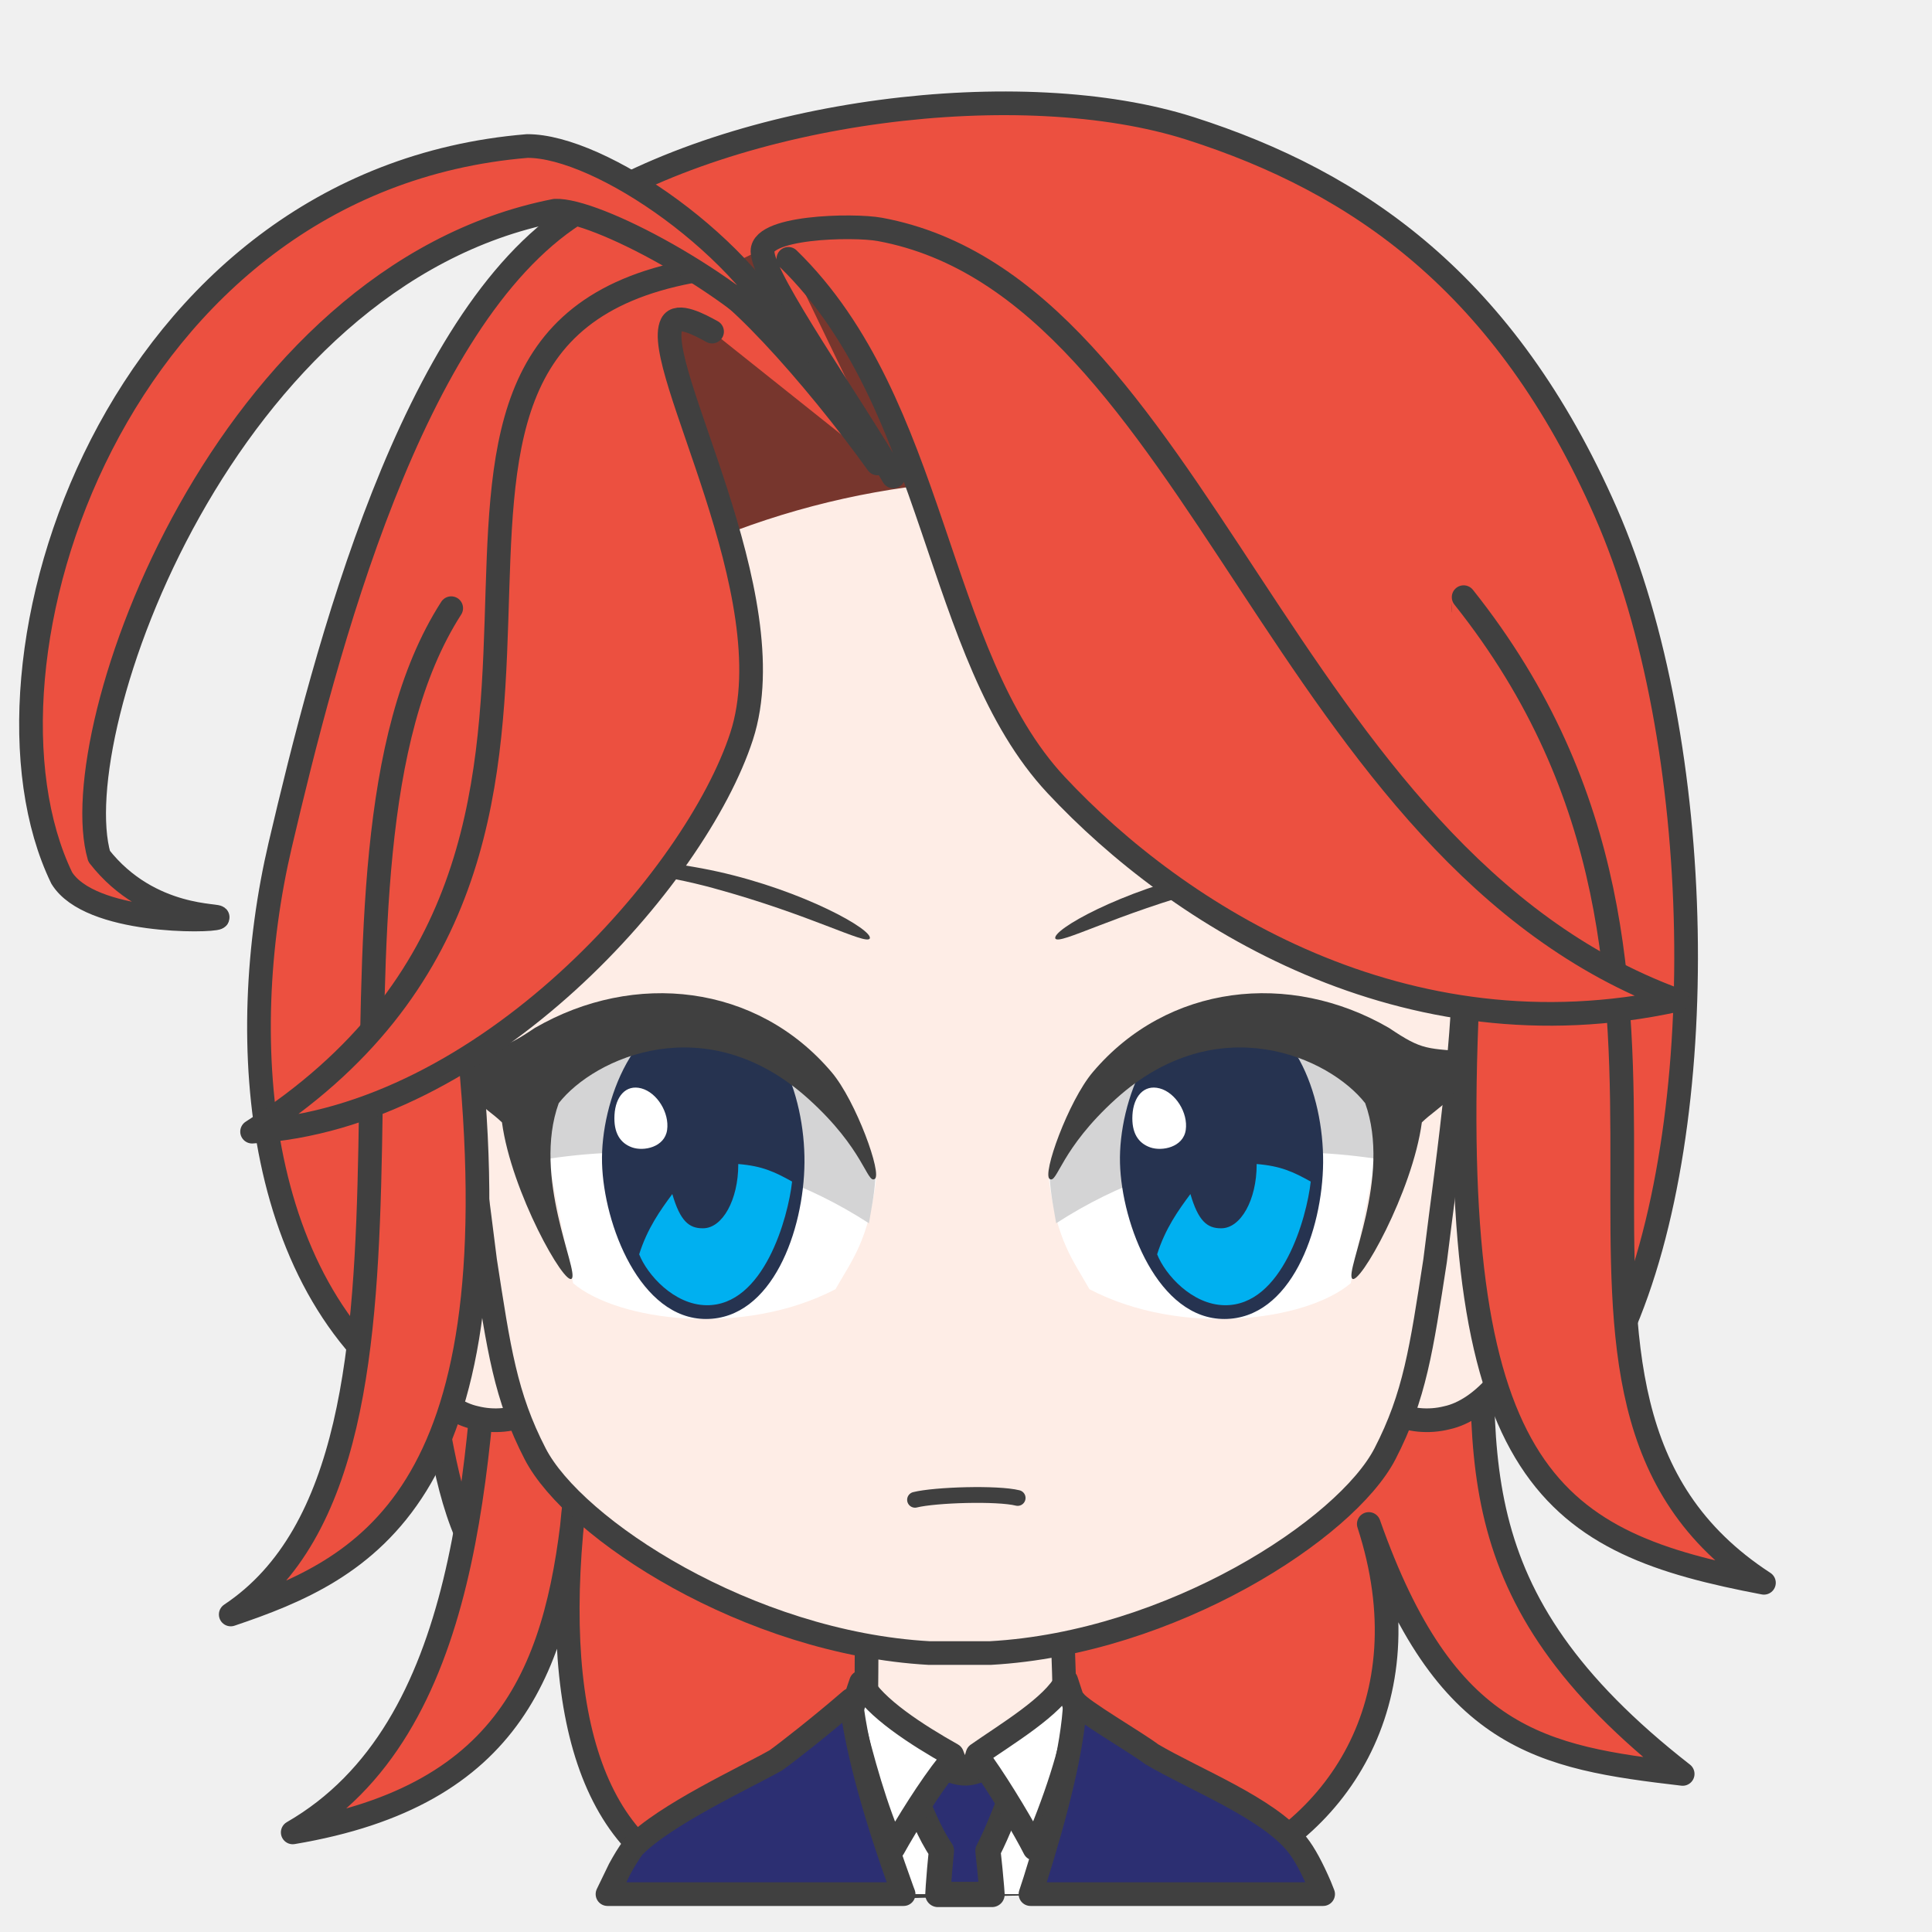
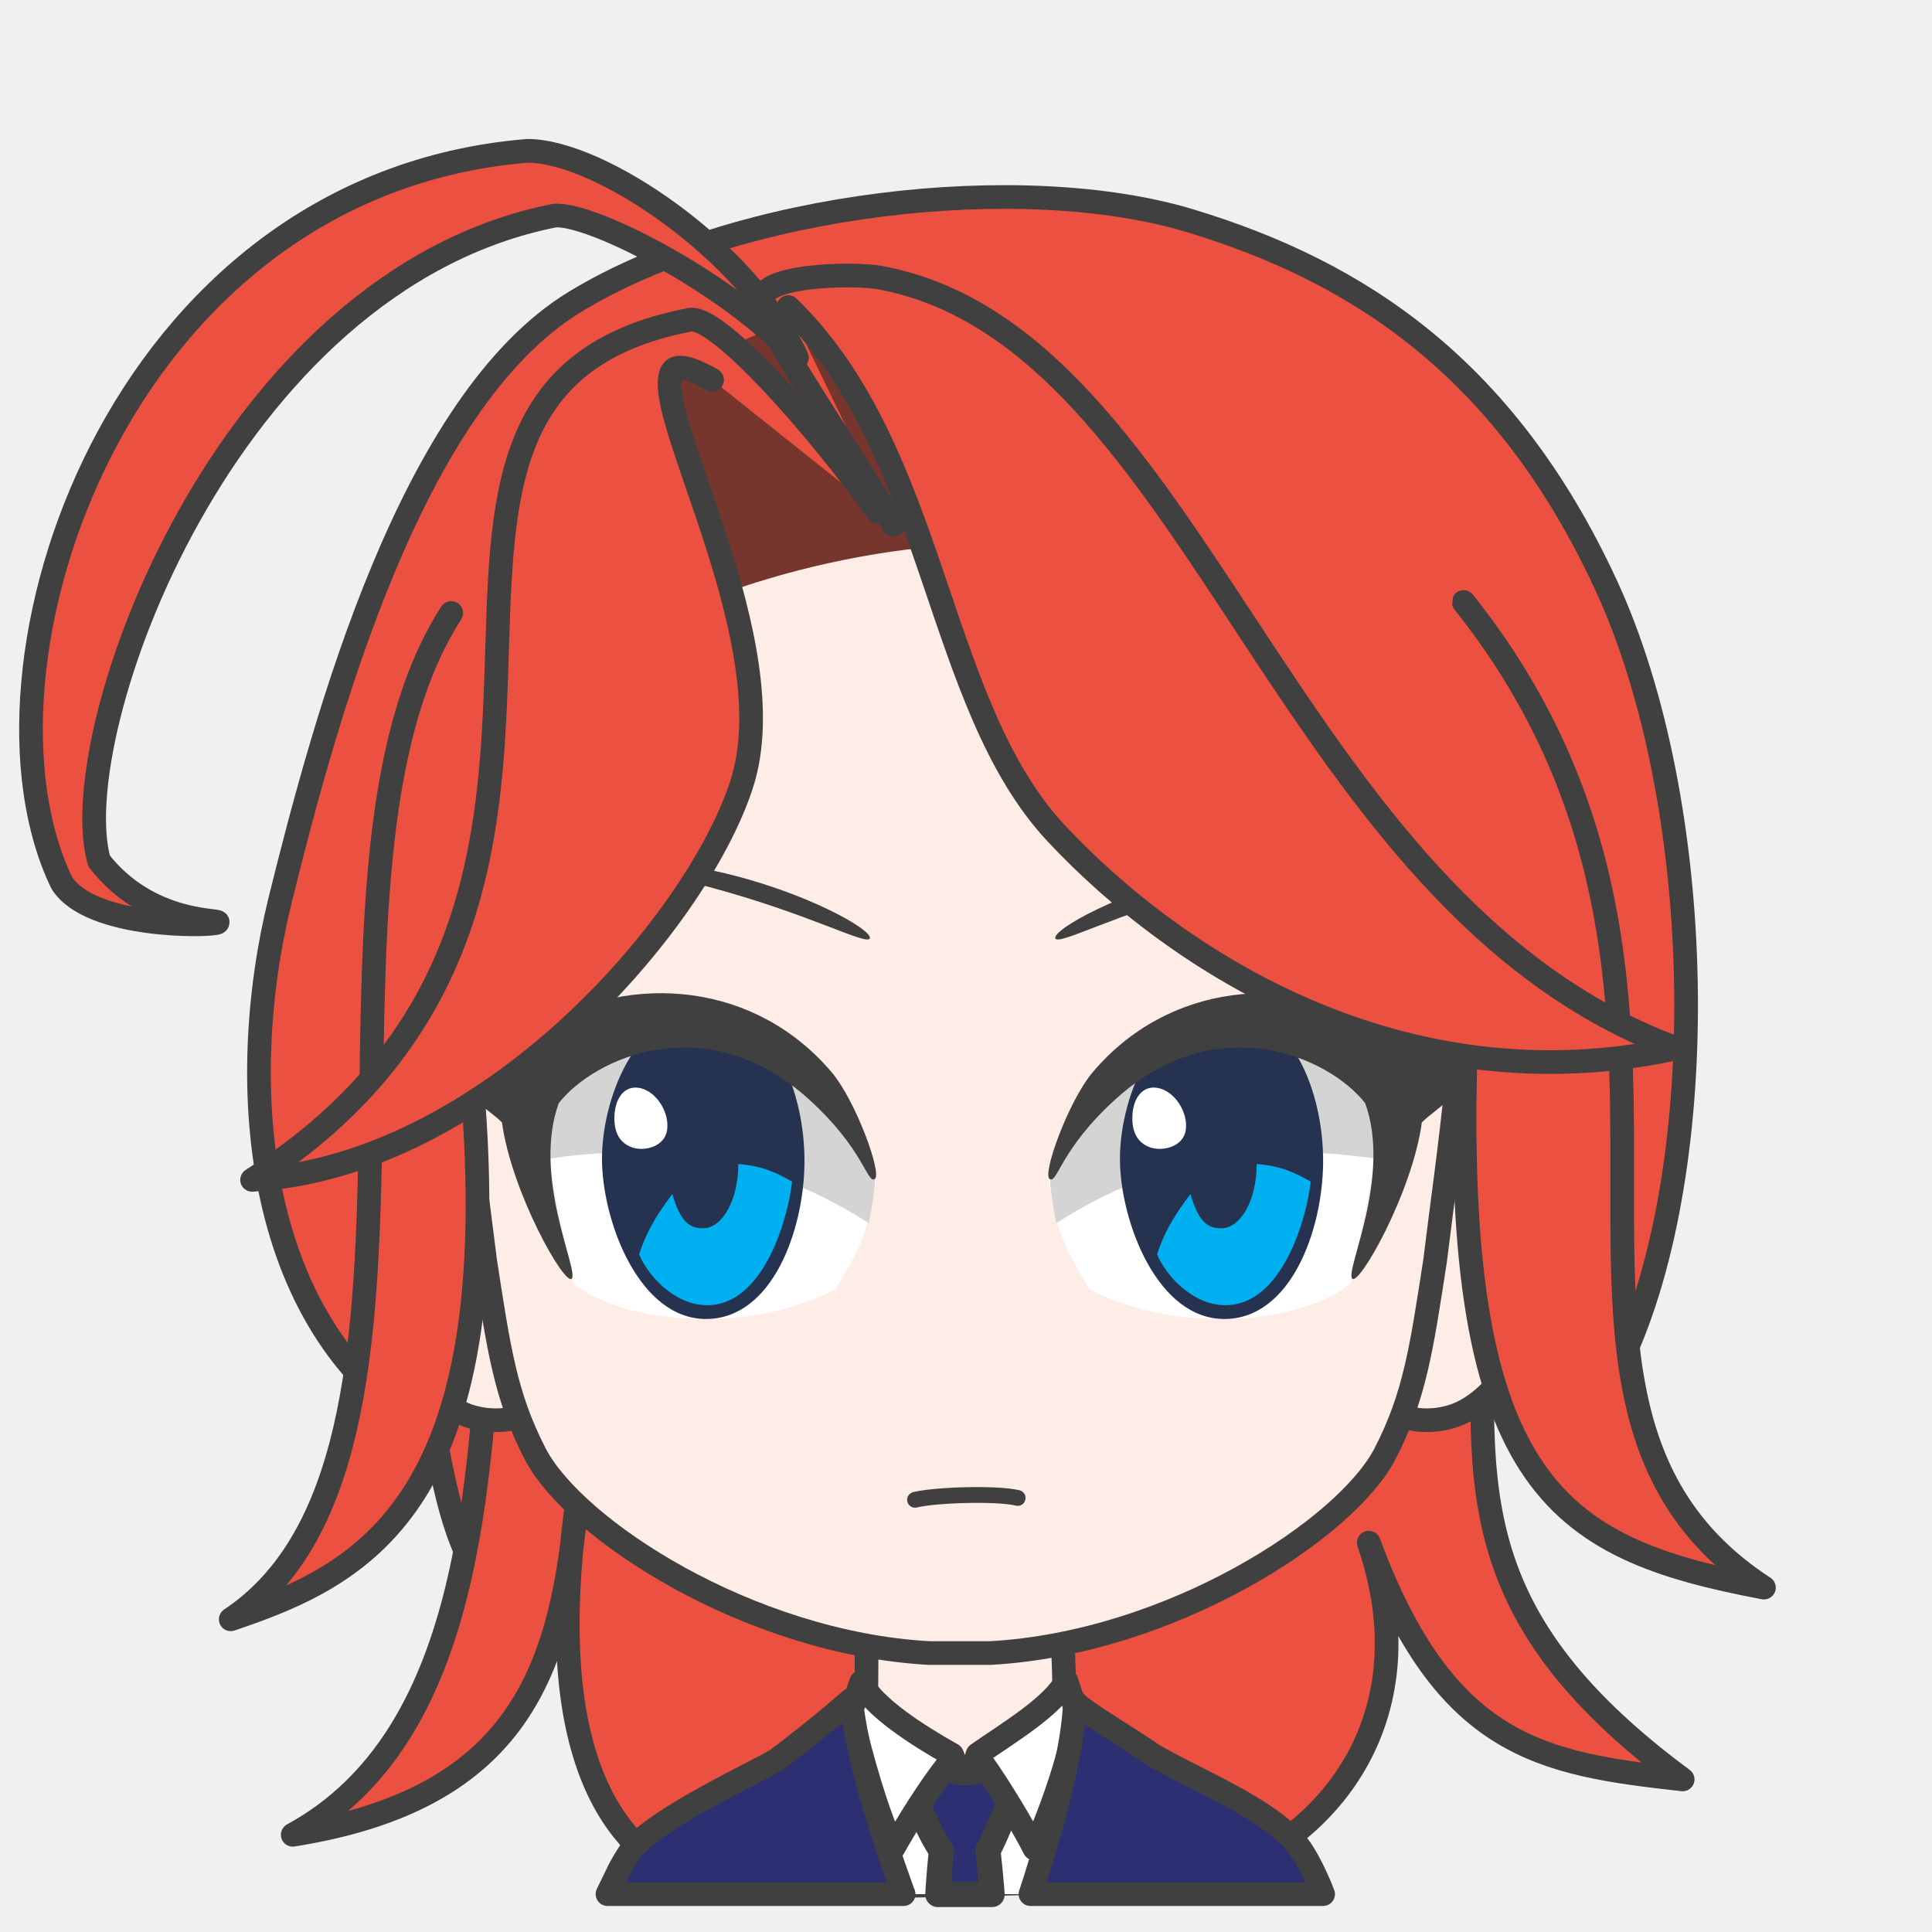
<svg xmlns="http://www.w3.org/2000/svg" width="2805" height="2805" xml:space="preserve" overflow="hidden">
  <g transform="translate(-3968 -4294)">
-     <path d="M4696.84 6599C4636.97 6540.77 4618.1 6449.1 4599.23 6340.69 4335.05 6184.6 4308.37 5804.26 4374.74 5521.18 4441.11 5238.1 4564.75 4758.03 4802.25 4605.03 5039.75 4452.03 5452.29 4402.48 5696.3 4480.53 5940.32 4558.58 6153.74 4706 6299.5 5038.02 6445.25 5370.04 6456.32 5926.91 6320.97 6229.2L4864.72 6370.43 4696.84 6599Z" stroke="#404040" stroke-width="34.375" stroke-linecap="round" stroke-linejoin="round" stroke-miterlimit="10" fill="#EC5040" fill-rule="evenodd" />
-     <path d="M5010.73 7039C4824.5 6990.29 4764.68 6775.59 4803.53 6462.48 4780.25 6711.65 4713.81 6900.59 4393 6954.4 4653.65 6804.26 4663.02 6416.16 4683.17 6114.72L6123.15 6093C6120.95 6401.77 6075.59 6607.72 6411 6869.49 6206.17 6845.47 6066.09 6821.45 5955.3 6506.6 6039.87 6766.69 5905.52 6957.73 5723.39 7022.46L5010.73 7039Z" stroke="#404040" stroke-width="34.375" stroke-linecap="round" stroke-linejoin="round" stroke-miterlimit="10" fill="#EC5040" fill-rule="evenodd" />
+     <path d="M4696.84 6622C4636.97 6566.83 4618.1 6479.96 4599.23 6377.24 4335.05 6229.33 4308.37 5868.94 4374.74 5600.7 4441.11 5332.46 4564.75 4877.57 4802.25 4732.59 5039.75 4587.61 5452.29 4540.66 5696.3 4614.61 5940.32 4688.57 6153.74 4828.26 6299.5 5142.87 6445.25 5457.48 6456.32 5985.15 6320.97 6271.59L4864.72 6405.41 4696.84 6622Z" stroke="#404040" stroke-width="34.375" stroke-linecap="round" stroke-linejoin="round" stroke-miterlimit="10" fill="#EC5040" fill-rule="evenodd" />
+     <path d="M5010.73 7038C4824.5 6991.86 4764.68 6788.51 4803.53 6491.96 4780.25 6727.95 4713.81 6906.91 4393 6957.87 4653.65 6815.66 4663.02 6448.08 4683.17 6162.58L6123.15 6142C6120.95 6434.45 6075.59 6629.52 6411 6877.45 6206.17 6854.7 6066.09 6831.95 5955.3 6533.74 6039.87 6780.08 5905.52 6961.03 5723.39 7022.33L5010.73 7038Z" stroke="#404040" stroke-width="34.375" stroke-linecap="round" stroke-linejoin="round" stroke-miterlimit="10" fill="#EC5040" fill-rule="evenodd" />
    <path d="M100.9 0C99.046 79.836 97.097 90.206 97.882 152.664 84.148 154.529 27.893 183.216 0 194.001 30.409 293.966 148.978 378.981 237.667 377.992 326.357 377.003 450.271 272.575 479 193.223L385.086 152.667C385.87 90.208 383.919 77.408 385.324 2.429L100.9 0Z" stroke="#404040" stroke-width="34.375" stroke-linecap="round" stroke-linejoin="round" stroke-miterlimit="10" fill="#FEEDE6" fill-rule="evenodd" transform="matrix(-1 0 0 1 5611 6639)" />
    <path d="M5520 6773C5512.12 6869.48 5506.9 6951.42 5496.17 7032.44L5494.16 7044 5249.81 7044 5245.69 7028.41C5226.35 6949.03 5213.65 6870.15 5204 6774.73L5348.99 6854.13 5372.36 6905.92 5391.48 6851.83Z" fill="#FFFFFF" fill-rule="evenodd" />
    <path d="M5443.5 6823.5 5440.9 6892.03C5428.06 6921.77 5417.63 6951.51 5402.36 6981.26 5404.5 7000.16 5406.19 7017.84 5407.59 7034.72L5408.3 7044.5 5329.68 7044.5 5330.34 7033.1C5331.5 7016.6 5332.95 6999.41 5334.85 6981.02 5316.23 6953.62 5307.3 6926.21 5293.53 6898.81L5292.5 6830.63C5302.5 6841.7 5345.96 6869.28 5371.13 6868.09 5396.29 6866.91 5429.52 6840.68 5443.5 6823.5Z" stroke="#404040" stroke-width="36.667" stroke-linecap="round" stroke-linejoin="round" stroke-miterlimit="10" fill="#2C2F72" fill-rule="evenodd" />
    <path d="M5218.07 6736.49C5236.79 6772.8 5299.98 6813.33 5350.32 6841.62L5356.53 6857.63 5345.13 6854.65C5317.88 6888.67 5284.82 6941.84 5265 6977.39 5239.73 6921.89 5219.75 6849.52 5203 6780.99L5218.07 6736.49ZM5516.07 6734 5531 6779.59C5526.68 6830.7 5496.93 6917 5469.99 6978 5456.61 6951.4 5422.02 6892.69 5394.34 6853.61L5382.31 6857.63 5387.21 6841.07C5429.58 6811.38 5497.56 6771.14 5516.07 6734Z" stroke="#404040" stroke-width="34.375" stroke-linecap="round" stroke-linejoin="round" stroke-miterlimit="10" fill="#FFFFFF" fill-rule="evenodd" />
    <path d="M360.257 2.64C351.193 15.603 270.781 62.144 248.996 78.862 186.77 115.641 80.312 156.728 37.621 210.019 26.948 223.342 15.861 244.346 4.77 270.024L0 282 424.878 282 418.477 262.397C388.157 166.036 362.993 69.528 360.257 2.64ZM685.525 0C676.986 76.713 646.427 179.472 611.045 276.831L609.081 282 1039 282 1021.48 245.832C1015.17 234.165 1008.58 223.409 1001.69 213.779 955.872 166.667 839.865 113.37 794.529 87.734 779.497 77.089 729.56 38.118 685.525 0Z" stroke="#404040" stroke-width="34.375" stroke-linecap="round" stroke-linejoin="round" stroke-miterlimit="10" fill="#2C2F72" fill-rule="evenodd" transform="matrix(-1 0 0 1 5889 6762)" />
    <path d="M1590.28 0.036C1578.74 0.301 1556.37 0.199 1540.19 10.041L157.421 11.887C140.36 2.046 125.279 0.883 112.671 0.036 41.656-2.084-18.587 90.548 5.331 200.504 32.888 330.583 98.798 389.139 146.094 399.354 172.595 406.083 202.149 403.542 224.36 391.368L1478.55 391.368C1500.77 403.542 1530.33 406.083 1556.84 399.354 1604.16 389.139 1670.1 330.583 1697.67 200.504 1721.59 90.548 1661.33-2.084 1590.28 0.036Z" stroke="#404040" stroke-width="34.375" stroke-linecap="round" stroke-linejoin="round" stroke-miterlimit="10" fill="#FEEDE6" fill-rule="evenodd" transform="matrix(-1 0 0 1 6215 5953)" />
    <path d="M1474 666.291C1471.86 440.308 1415.73 7.5 731.293 0 77.289 2.901-1.423 444.265 0.019 666.291 0.542 939.615 26.781 1089.24 47.443 1258.4 67.278 1386.53 76.88 1454.95 120.233 1538.78 176.537 1647.65 430.308 1813.3 693.203 1828L782.016 1828C1044.46 1813.3 1297.79 1647.65 1353.99 1538.78 1397.27 1454.95 1406.86 1386.53 1426.66 1258.4 1447.28 1089.24 1473.48 939.615 1474 666.291Z" stroke="#404040" stroke-width="34.375" stroke-linecap="round" stroke-linejoin="round" stroke-miterlimit="10" fill="#FEEDE6" fill-rule="evenodd" transform="matrix(-1 0 0 1 6099 4866)" />
    <path d="M5720.4 5559.48C5844.49 5531.87 6007.5 5533.66 6008 5543.86 6008.51 5551.7 5869.76 5544.44 5727.58 5583.27 5585.4 5622.1 5506.51 5666.15 5500.24 5656.71 5494.37 5644.39 5596.3 5587.1 5720.4 5559.48Z" fill="#404040" fill-rule="evenodd" />
    <path d="M5491 6007.25C5541.45 5789.01 5811.19 5653.03 5982 5892.39L5929.08 6157.06C5863.85 6212.5 5682.55 6235.29 5549.73 6165.74 5525.57 6122.83 5502.6 6096.14 5491 6007.25Z" fill="#FFFFFF" fill-rule="evenodd" />
    <path d="M5501.41 6070C5686.78 5950.19 5862.36 5958.8 5987.13 5979.67 5991.72 5935.84 5992.03 5891.36 5978.84 5844.5 5855.38 5743.68 5608.67 5674.4 5492 6003.85 5493.76 6030.48 5498.27 6051.01 5501.41 6070Z" fill="#D4D4D5" fill-rule="evenodd" />
    <path d="M5594.08 5982.74C5591.64 5893.52 5642.3 5759.15 5743.87 5759 5845.44 5758.85 5889.76 5883.14 5888.99 5981.83 5888.23 6080.52 5841.92 6208.85 5745.69 6209 5649.47 6209.15 5596.53 6071.95 5594.08 5982.74Z" fill="#263350" fill-rule="evenodd" />
    <path d="M5792.41 5984C5827.75 5986.89 5845.51 5995.38 5871 6009.48 5865.29 6061.75 5829.8 6189.92 5746.17 6189 5698.69 6188.47 5659.71 6144.67 5648 6115.08 5659.88 6077.51 5678.8 6051.15 5696.32 6027.59 5707.74 6066.6 5720.56 6077.56 5741.13 6077.31 5769.5 6077.31 5792.5 6035.93 5792.5 5984.87 5792.47 5984.58 5792.44 5984.29 5792.41 5984Z" fill="#00B0F0" fill-rule="evenodd" />
    <path d="M5612.16 5912.6C5613.72 5886.22 5628.63 5868.09 5651.69 5874.18 5674.74 5880.28 5693.17 5909.64 5689.54 5934.62 5685.91 5959.6 5655.22 5965.94 5637.97 5959.84 5620.71 5953.75 5610.6 5938.98 5612.16 5912.6Z" fill="#FFFFFF" fill-rule="evenodd" />
    <path d="M5492.12 6005.75C5503.27 6012.63 5507.53 5962.35 5587.97 5889.58 5736.21 5755.5 5898.52 5829.64 5950.08 5895.7 5988.65 6002.55 5920.65 6138.82 5931.16 6150.29 5940.98 6162.1 6018.68 6024.95 6032.33 5923.55 6057.84 5898.79 6091.48 5887.56 6109 5821.68 6038.05 5815.87 6034.47 5819.88 5984.6 5786.38 5840.38 5702.79 5662.86 5722.53 5554.49 5850.71 5519.1 5892.57 5480.45 5999.79 5492.12 6005.75Z" fill="#404040" fill-rule="evenodd" />
    <path d="M220.829 22.485C345.166-5.131 508.499-3.34 508.999 6.863 509.512 14.699 370.492 7.444 228.031 46.272 85.57 85.1 6.522 129.145 0.242 119.708-5.64 107.392 96.492 50.102 220.829 22.485Z" fill="#404040" fill-rule="evenodd" transform="matrix(-1 0 0 1 5231 5537)" />
    <path d="M0 241.245C50.659 23.009 321.492-112.965 493 126.389L439.868 391.057C374.368 446.498 192.334 469.292 58.967 399.743 34.709 356.83 11.65 330.142 0 241.245Z" fill="#FFFFFF" fill-rule="evenodd" transform="matrix(-1 0 0 1 5240 5766)" />
    <path d="M9.43 309C195.167 189.194 371.105 197.797 496.121 218.667 500.721 174.838 501.031 130.357 487.82 83.499 364.108-17.316 116.908-86.605 0 242.847 1.767 269.483 6.287 290.006 9.43 309Z" fill="#D4D4D5" fill-rule="evenodd" transform="matrix(-1 0 0 1 5239 5761)" />
    <path d="M4842.08 5982.74C4839.65 5893.52 4890.14 5759.15 4991.36 5759 5092.59 5758.85 5136.75 5883.14 5135.99 5981.83 5135.23 6080.52 5089.07 6208.85 4993.18 6209 4897.29 6209.15 4844.52 6071.95 4842.08 5982.74Z" fill="#263350" fill-rule="evenodd" />
    <path d="M5039.76 5984C5074.95 5986.89 5092.62 5995.38 5118 6009.48 5112.31 6061.75 5076.98 6189.92 4993.73 6189 4946.47 6188.47 4907.66 6144.67 4896 6115.08 4907.83 6077.51 4926.67 6051.15 4944.1 6027.59 4955.47 6066.6 4968.24 6077.56 4988.71 6077.31 5016.96 6077.31 5039.86 6035.93 5039.86 5984.87 5039.82 5984.58 5039.79 5984.29 5039.76 5984Z" fill="#00B0F0" fill-rule="evenodd" />
    <path d="M4860.16 5912.6C4861.7 5886.22 4876.41 5868.09 4899.18 5874.18 4921.94 5880.28 4940.13 5909.64 4936.55 5934.62 4932.97 5959.6 4902.66 5965.94 4885.63 5959.84 4868.6 5953.75 4858.62 5938.98 4860.16 5912.6Z" fill="#FFFFFF" fill-rule="evenodd" />
    <path d="M2.125 269.746C13.292 276.628 17.555 226.346 98.13 153.582 246.608 19.496 409.176 93.639 460.82 159.705 499.458 266.55 431.346 402.825 441.869 414.286 451.711 426.099 529.538 288.95 543.201 187.554 568.76 162.786 602.454 151.557 620 85.681 548.934 79.872 545.346 83.883 495.399 50.383 350.945-33.206 173.137-13.467 64.594 114.708 29.145 156.568-9.561 263.79 2.125 269.746Z" fill="#404040" fill-rule="evenodd" transform="matrix(-1 0 0 1 5240 5736)" />
-     <path d="M4623.09 5177C4381.72 5552.47 4657.57 6401.94 4303 6638 4495.77 6572.92 4712.4 6471.24 4650.51 5829.13 4710.03 5693.88 4905.42 5206.04 4905 5200.13" stroke="#404040" stroke-width="34.375" stroke-linecap="round" stroke-linejoin="round" stroke-miterlimit="10" fill="#EC5040" fill-rule="evenodd" />
-     <path d="M6097.25 5774.62C6070.98 6444.09 6225.36 6534.37 6529 6592 6107.97 6318.1 6546.74 5730.79 6093 5161" stroke="#404040" stroke-width="34.375" stroke-linecap="round" stroke-linejoin="round" stroke-miterlimit="10" fill="#EC5040" fill-rule="evenodd" />
-     <path d="M4725.76 5239C5126.66 4920.12 5733.22 4899.34 6075.55 5228.74 6094.42 5074.25 5933.34 4603.99 5374.62 4599.04 4815.89 4594.08 4693.54 5094.42 4725.76 5239Z" fill="#77362D" fill-rule="evenodd" />
-     <path d="M5158 4631.72C5515.5 4992.72 5665.8 5367.62 6185.27 5663.28 6340.59 5764.53 6146.62 5275.19 6076.03 5182.65 6064.82 5040.76 6159.65 4963.75 6004.33 4862.5 5821.93 4593.26 5362.29 4539.5 5158 4631.72Z" fill="#EC5040" fill-rule="evenodd" />
-     <path d="M5001.82 4775.44C4984.36 4765.82 4951.39 4747.91 4943.24 4764.29 4913.28 4824.52 5111.17 5157.98 5044.78 5362.73 4978.39 5567.47 4672.47 5917.49 4334 5937 4986.98 5519.81 4414.93 4793.62 4970.58 4688.09 5012.43 4683.54 5153.59 4843.42 5242 4966.87" stroke="#404040" stroke-width="34.375" stroke-linecap="round" stroke-linejoin="round" stroke-miterlimit="10" fill="#EC5040" fill-rule="evenodd" />
-     <path d="M5264.97 4985.78C5201.8 4877.98 5079.56 4703.94 5075.46 4662.37 5065.88 4622.65 5207.18 4620 5245.43 4627.06 5707.52 4712.31 5828.76 5535.27 6402 5745.99 6006.89 5832.26 5678.29 5623.12 5501.36 5433.73 5324.44 5244.33 5328.68 4880.29 5112.58 4669.81" stroke="#404040" stroke-width="34.375" stroke-linecap="round" stroke-linejoin="round" stroke-miterlimit="10" fill="#EC5040" fill-rule="evenodd" />
-     <path d="M4283.63 5626.5C4274.57 5631.75 4098.69 5634.97 4057.63 5568.71 3907.69 5258.83 4136.19 4555.42 4733.44 4506 4839.15 4505.49 5054.89 4652.73 5125 4806.13 5031.15 4702.5 4832.14 4597.32 4773.89 4599.89 4293.07 4694.29 4059.38 5355.35 4111.96 5537.23 4185.58 5631.37 4292.69 5621.25 4283.63 5626.5Z" stroke="#404040" stroke-width="34.375" stroke-linecap="round" stroke-linejoin="round" stroke-miterlimit="10" fill="#EC5040" fill-rule="evenodd" />
    <path d="M5296.5 6471.5C5326.23 6464.16 5416.25 6461.53 5445.5 6468.83" stroke="#404040" stroke-width="22.917" stroke-linecap="round" stroke-linejoin="round" stroke-miterlimit="10" fill="#FFFFFF" fill-rule="evenodd" />
+     <path d="M4623.09 5184C4381.72 5559.47 4657.57 6408.94 4303 6645 4495.77 6579.92 4712.4 6478.24 4650.51 5836.13 4710.03 5700.88 4905.42 5213.04 4905 5207.13" stroke="#404040" stroke-width="34.375" stroke-linecap="round" stroke-linejoin="round" stroke-miterlimit="10" fill="#EC5040" fill-rule="evenodd" />
+     <path d="M6097.25 5781.62C6070.98 6451.09 6225.36 6541.37 6529 6599 6107.97 6325.1 6546.74 5737.79 6093 5168" stroke="#404040" stroke-width="34.375" stroke-linecap="round" stroke-linejoin="round" stroke-miterlimit="10" fill="#EC5040" fill-rule="evenodd" />
+     <path d="M4725.76 5309C5126.66 5017.53 5733.22 4998.53 6075.55 5299.62 6094.42 5158.41 5933.34 4728.56 5374.62 4724.03 4815.89 4719.51 4693.54 5176.85 4725.76 5309Z" fill="#77362D" fill-rule="evenodd" />
+     <path d="M5158 4707.96C5515.5 5045.04 5665.8 5395.11 6185.27 5671.19 6340.59 5765.73 6146.62 5308.8 6076.03 5222.4 6064.82 5089.9 6159.65 5018 6004.33 4923.45 5821.93 4672.04 5362.29 4621.84 5158 4707.96Z" fill="#EC5040" fill-rule="evenodd" />
+     <path d="M5001.82 4845.44C4984.36 4835.82 4951.39 4817.91 4943.24 4834.29 4913.28 4894.52 5111.17 5227.98 5044.78 5432.73 4978.39 5637.47 4672.47 5987.49 4334 6007 4986.98 5589.81 4414.93 4863.62 4970.58 4758.09 5012.43 4753.54 5153.59 4913.42 5242 5036.87" stroke="#404040" stroke-width="34.375" stroke-linecap="round" stroke-linejoin="round" stroke-miterlimit="10" fill="#EC5040" fill-rule="evenodd" />
+     <path d="M5264.97 5055.78C5201.8 4947.98 5079.56 4773.94 5075.46 4732.37 5065.88 4692.65 5207.18 4690 5245.43 4697.06 5707.52 4782.31 5828.76 5605.27 6402 5815.99 6006.89 5902.26 5678.29 5693.12 5501.36 5503.73 5324.44 5314.33 5328.68 4950.29 5112.58 4739.81" stroke="#404040" stroke-width="34.375" stroke-linecap="round" stroke-linejoin="round" stroke-miterlimit="10" fill="#EC5040" fill-rule="evenodd" />
+     <path d="M4283.63 5633.5C4274.57 5638.75 4098.69 5641.97 4057.63 5575.71 3907.69 5265.83 4136.19 4562.42 4733.44 4513 4839.15 4512.49 5054.89 4659.73 5125 4813.13 5031.15 4709.5 4832.14 4604.32 4773.89 4606.89 4293.07 4701.29 4059.38 5362.35 4111.96 5544.23 4185.58 5638.37 4292.69 5628.25 4283.63 5633.5Z" stroke="#404040" stroke-width="34.375" stroke-linecap="round" stroke-linejoin="round" stroke-miterlimit="10" fill="#EC5040" fill-rule="evenodd" />
  </g>
</svg>
